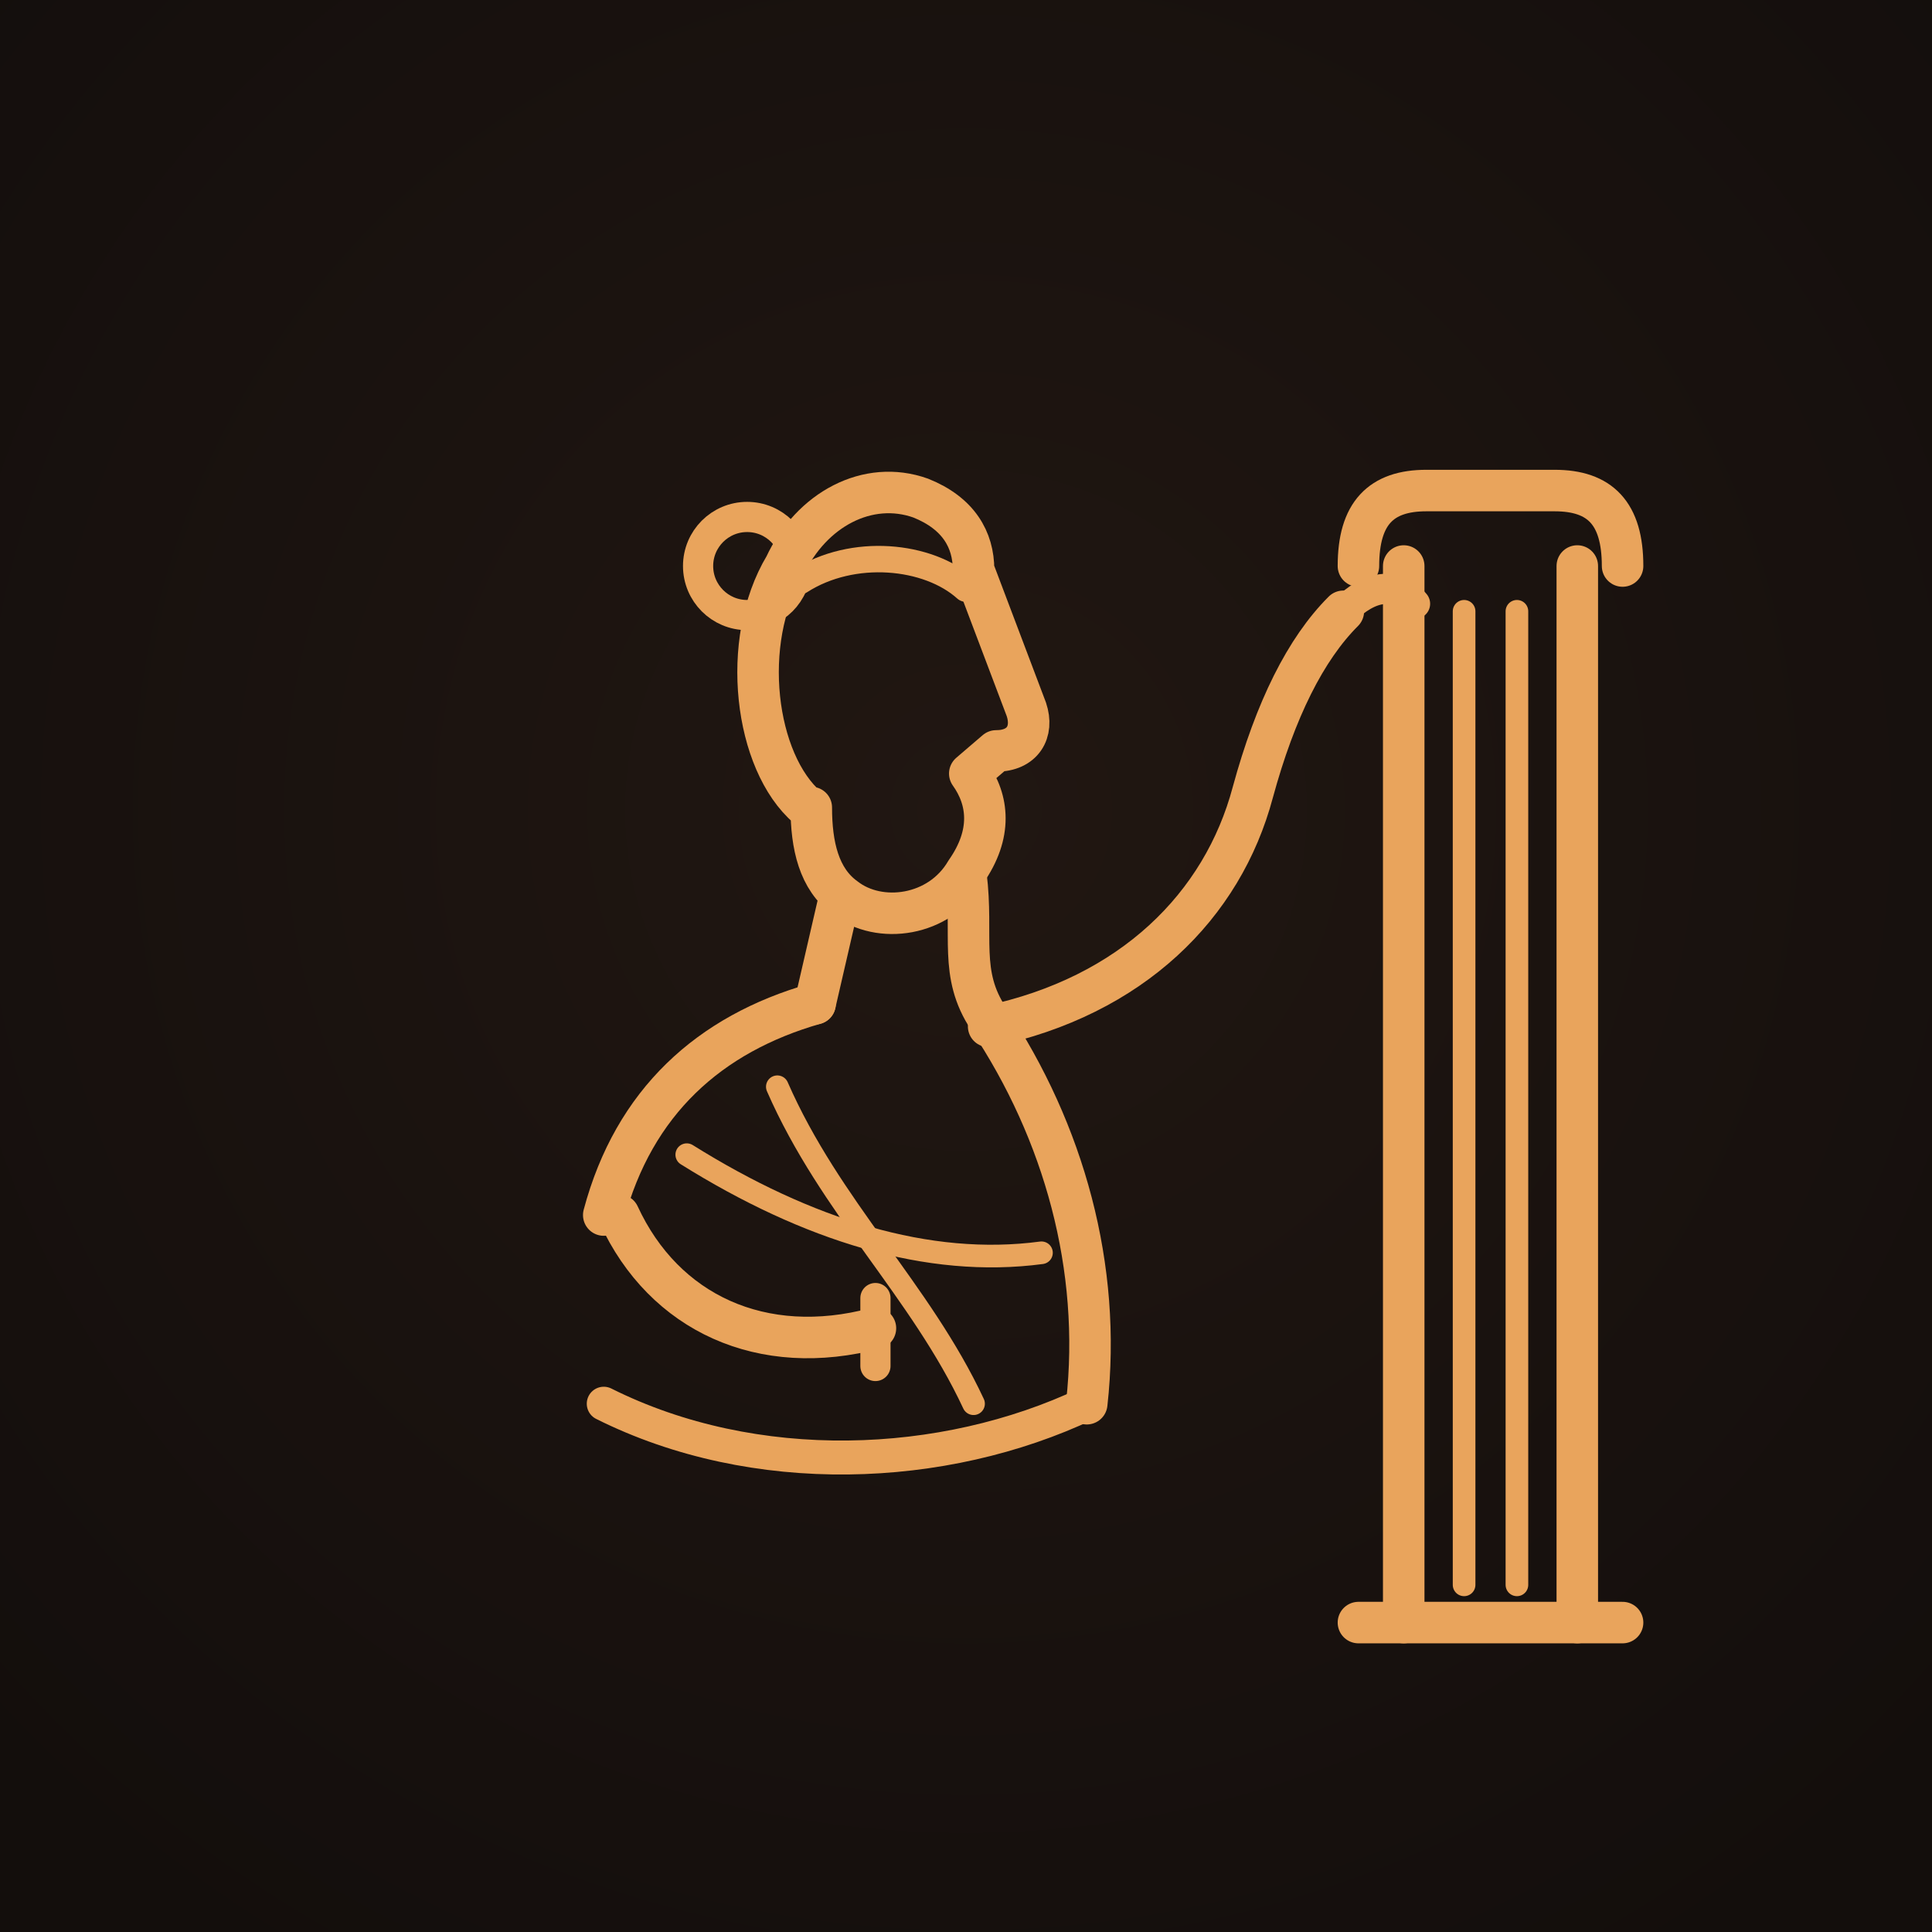
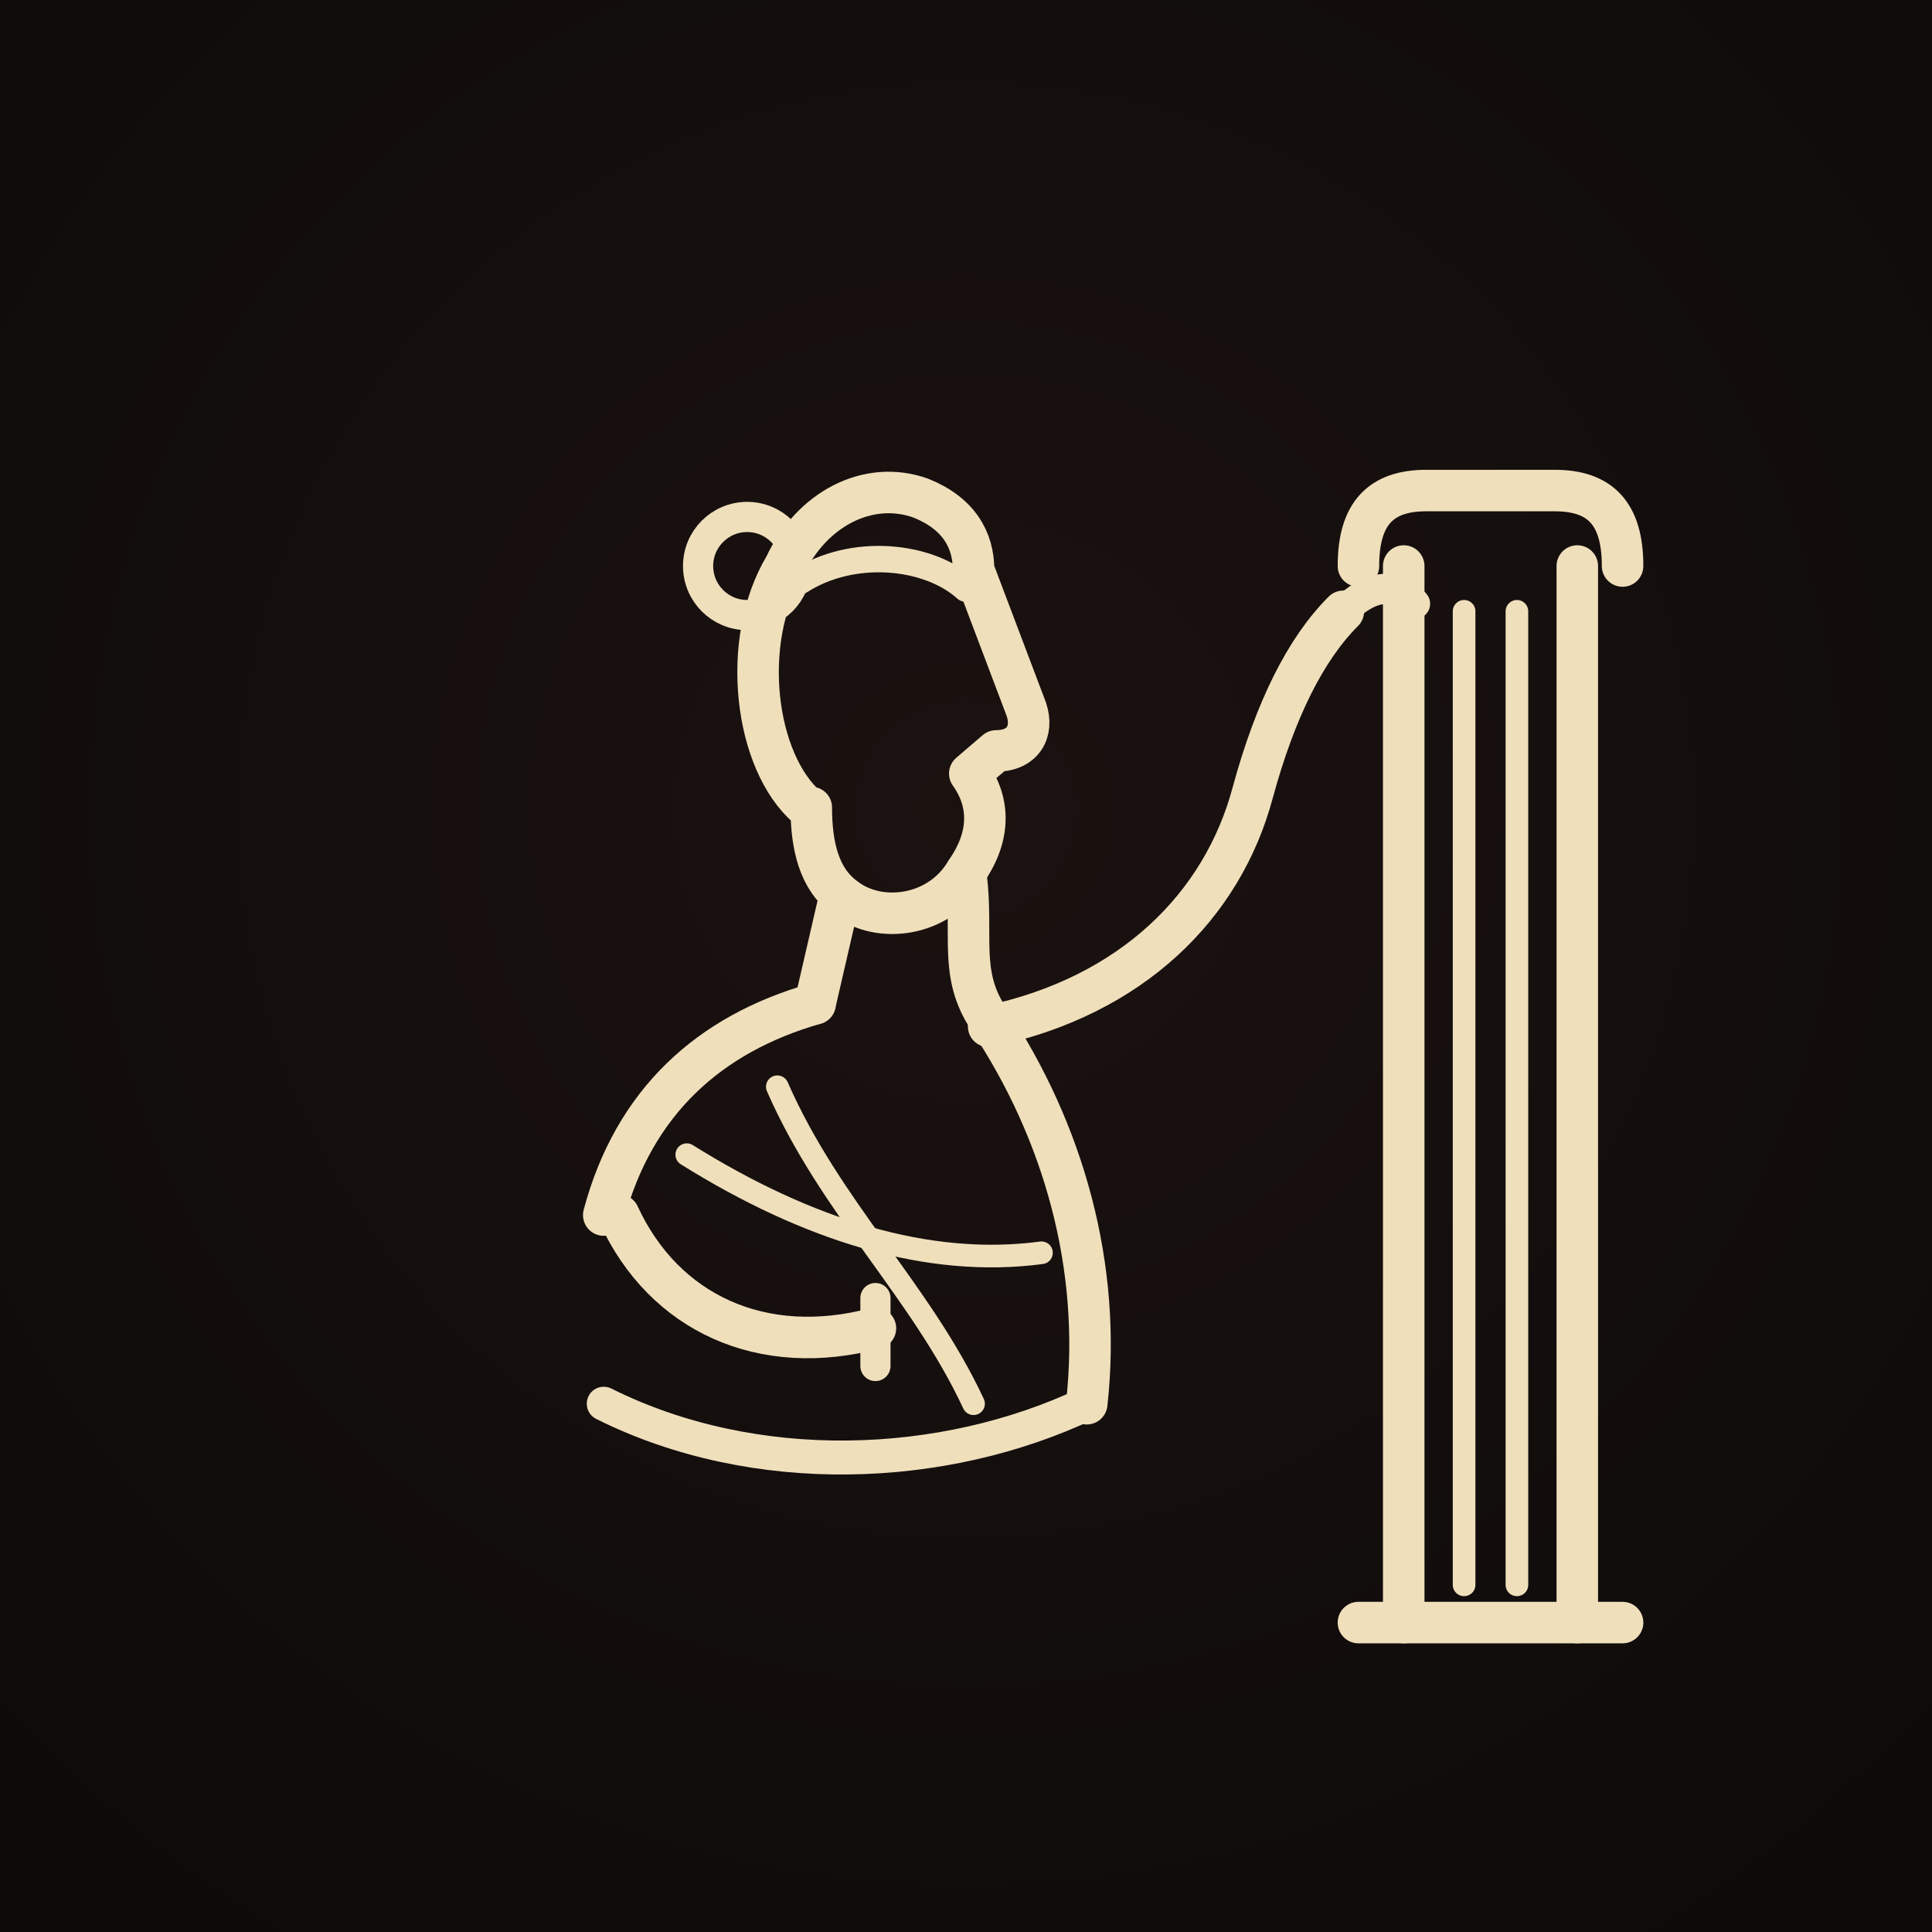
<svg xmlns="http://www.w3.org/2000/svg" viewBox="0 0 512 512" width="512" height="512">
  <defs>
    <radialGradient id="bg" cx="50%" cy="42%" r="70%">
-       <stop offset="0%" stop-color="#211712" />
-       <stop offset="100%" stop-color="#130E0C" />
+       <stop offset="0%" stop-color="#1B1210" />
+       <stop offset="100%" stop-color="#0D0B0A" />
    </radialGradient>
  </defs>
  <rect width="512" height="512" fill="url(#bg)" />
-   <g fill="none" stroke="#E9A45C" stroke-width="11" stroke-linecap="round" stroke-linejoin="round">
+   <g fill="none" stroke="#EFDFBB" stroke-width="11" stroke-linecap="round" stroke-linejoin="round">
    <path d="M372 150 V430" />
    <path d="M418 150 V430" />
    <path d="M388 162 V420" stroke-width="6" />
    <path d="M402 162 V420" stroke-width="6" />
    <path d="M360 150 C360 136 366 130 378 130 H412 C424 130 430 136 430 150" />
    <path d="M360 430 H430" />
    <path d="M214 214 C200 202 196 170 208 150 C215 135 230 127 244 132 C254 136 258 143 258 151 L272 188 C274 194 271 199 264 199 L257 205 C262 212 263 221 256 231 C249 243 233 245 224 238 C217 233 215 224 215 214 Z" />
    <path d="M198 150 m-13 0 a13 13 0 1 0 26 0 a13 13 0 1 0 -26 0" stroke-width="8" />
    <path d="M212 154 C226 145 246 147 256 156" stroke-width="7" />
    <path d="M222 240 L216 266" />
    <path d="M256 232 C258 248 254 258 262 270" />
    <path d="M262 272 C300 264 324 240 332 210 C338 188 346 172 356 162" />
    <path d="M356 162 C363 155 370 154 375 160" stroke-width="8" />
    <path d="M216 266 C188 274 168 292 160 322" />
    <path d="M262 270 C282 300 292 336 288 372" />
    <path d="M206 288 C220 320 244 342 258 372" stroke-width="6" />
    <path d="M182 306 C214 326 246 336 276 332" stroke-width="6" />
    <path d="M164 322 C176 348 202 360 232 352" />
    <path d="M232 344 L232 362" stroke-width="8" />
    <path d="M160 372 C200 392 250 390 288 372" stroke-width="9" />
  </g>
</svg>
